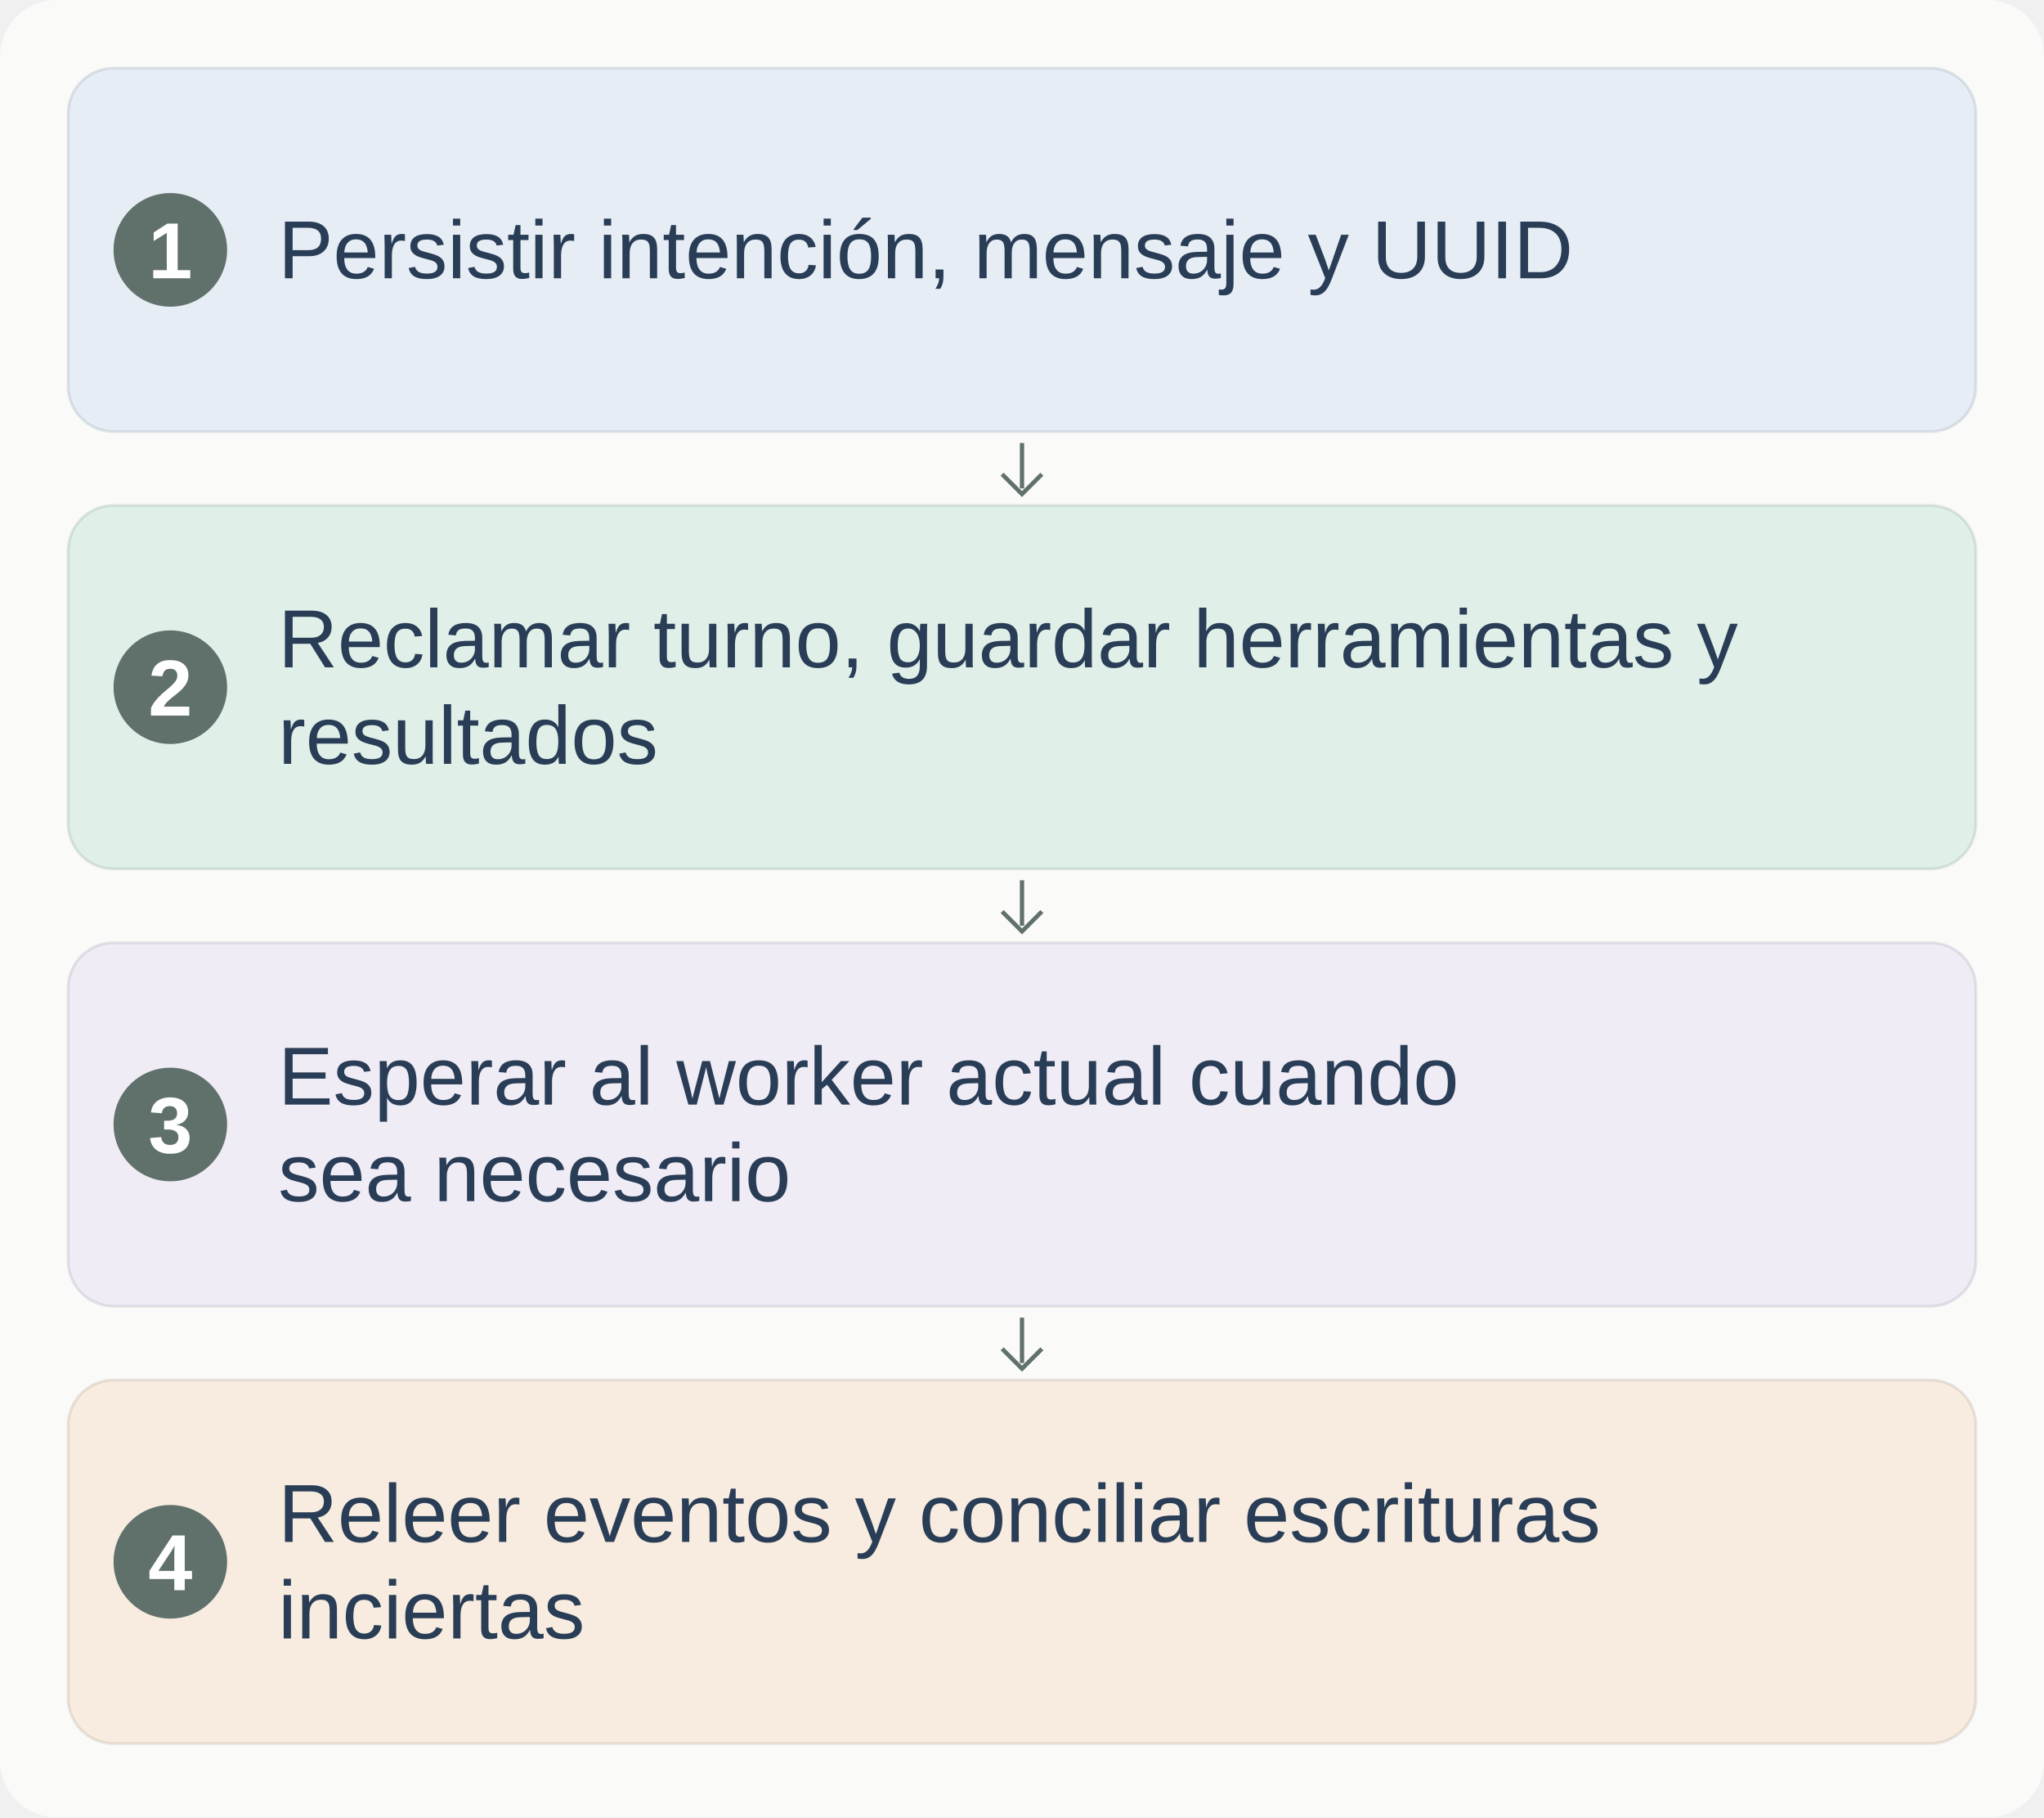
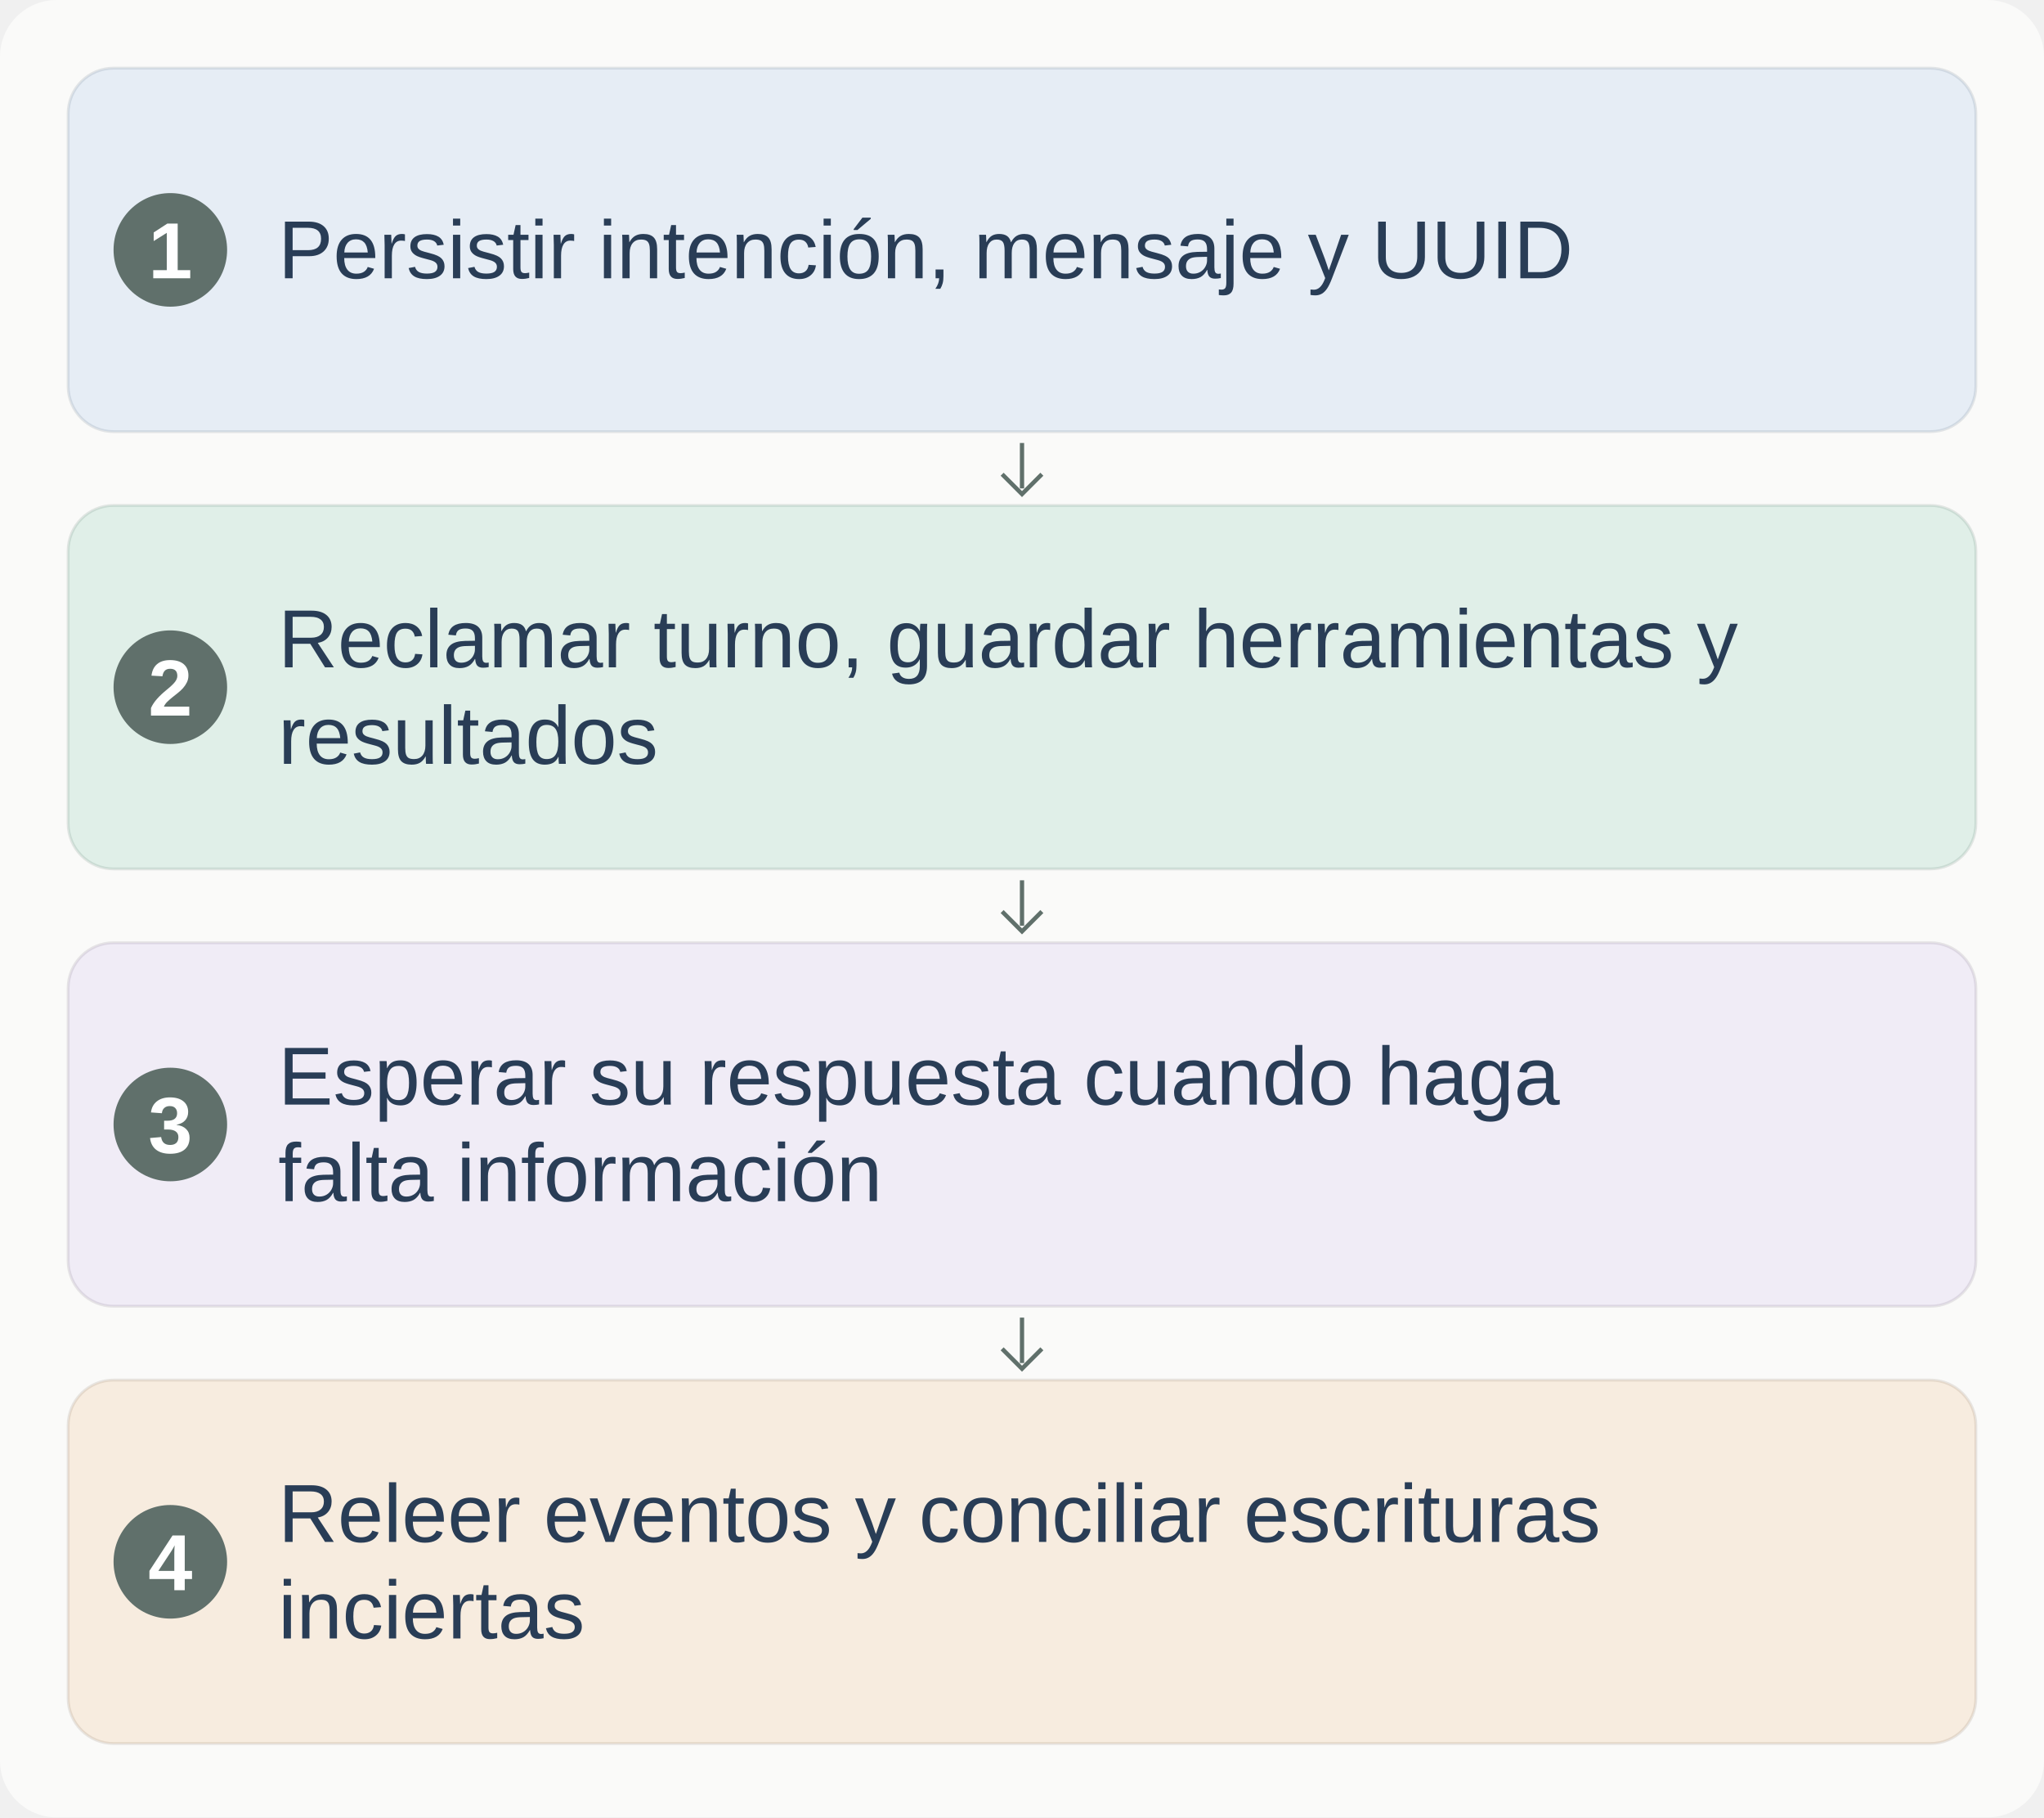
<svg xmlns="http://www.w3.org/2000/svg" width="720" height="640" viewBox="0 0 720 640" role="img" aria-labelledby="title desc">
  <rect width="720" height="640" rx="20" fill="#fafaf9" />
  <rect x="24" y="24" width="672" height="128" rx="16" fill="#e6edf5" stroke="#293d56" stroke-width="1" stroke-opacity="0.12" />
  <circle cx="60" cy="88" r="20" fill="#60706b" />
  <text x="60" y="98" text-anchor="middle" font-family="Arial, sans-serif" font-size="28" font-weight="700" fill="#ffffff">1</text>
  <text x="98" y="98" font-family="Arial, sans-serif" font-size="29" fill="#293d56">Persistir intención, mensaje y UUID</text>
  <path d="M360 156v16m-7-5 7 7 7-7" fill="none" stroke="#60706b" stroke-width="1.5" />
  <rect x="24" y="178" width="672" height="128" rx="16" fill="#e0efe8" stroke="#1e4436" stroke-width="1" stroke-opacity="0.12" />
  <circle cx="60" cy="242" r="20" fill="#60706b" />
  <text x="60" y="252" text-anchor="middle" font-family="Arial, sans-serif" font-size="28" font-weight="700" fill="#ffffff">2</text>
  <text x="98" y="235" font-family="Arial, sans-serif" font-size="29" fill="#293d56">Reclamar turno, guardar herramientas y</text>
  <text x="98" y="269" font-family="Arial, sans-serif" font-size="29" fill="#293d56">resultados</text>
  <path d="M360 310v16m-7-5 7 7 7-7" fill="none" stroke="#60706b" stroke-width="1.5" />
  <rect x="24" y="332" width="672" height="128" rx="16" fill="#f0ecf6" stroke="#433352" stroke-width="1" stroke-opacity="0.12" />
  <circle cx="60" cy="396" r="20" fill="#60706b" />
  <text x="60" y="406" text-anchor="middle" font-family="Arial, sans-serif" font-size="28" font-weight="700" fill="#ffffff">3</text>
-   <text x="98" y="389" font-family="Arial, sans-serif" font-size="29" fill="#293d56">Esperar al worker actual cuando</text>
-   <text x="98" y="423" font-family="Arial, sans-serif" font-size="29" fill="#293d56">sea necesario</text>
+   <text x="98" y="389" font-family="Arial, sans-serif" font-size="29" fill="#293d56">Esperar su respuesta cuando haga</text>
+   <text x="98" y="423" font-family="Arial, sans-serif" font-size="29" fill="#293d56">falta información</text>
  <path d="M360 464v16m-7-5 7 7 7-7" fill="none" stroke="#60706b" stroke-width="1.5" />
  <rect x="24" y="486" width="672" height="128" rx="16" fill="#f7ecdf" stroke="#573e28" stroke-width="1" stroke-opacity="0.12" />
  <circle cx="60" cy="550" r="20" fill="#60706b" />
  <text x="60" y="560" text-anchor="middle" font-family="Arial, sans-serif" font-size="28" font-weight="700" fill="#ffffff">4</text>
  <text x="98" y="543" font-family="Arial, sans-serif" font-size="29" fill="#293d56">Releer eventos y conciliar escrituras</text>
  <text x="98" y="577" font-family="Arial, sans-serif" font-size="29" fill="#293d56">inciertas</text>
</svg>
